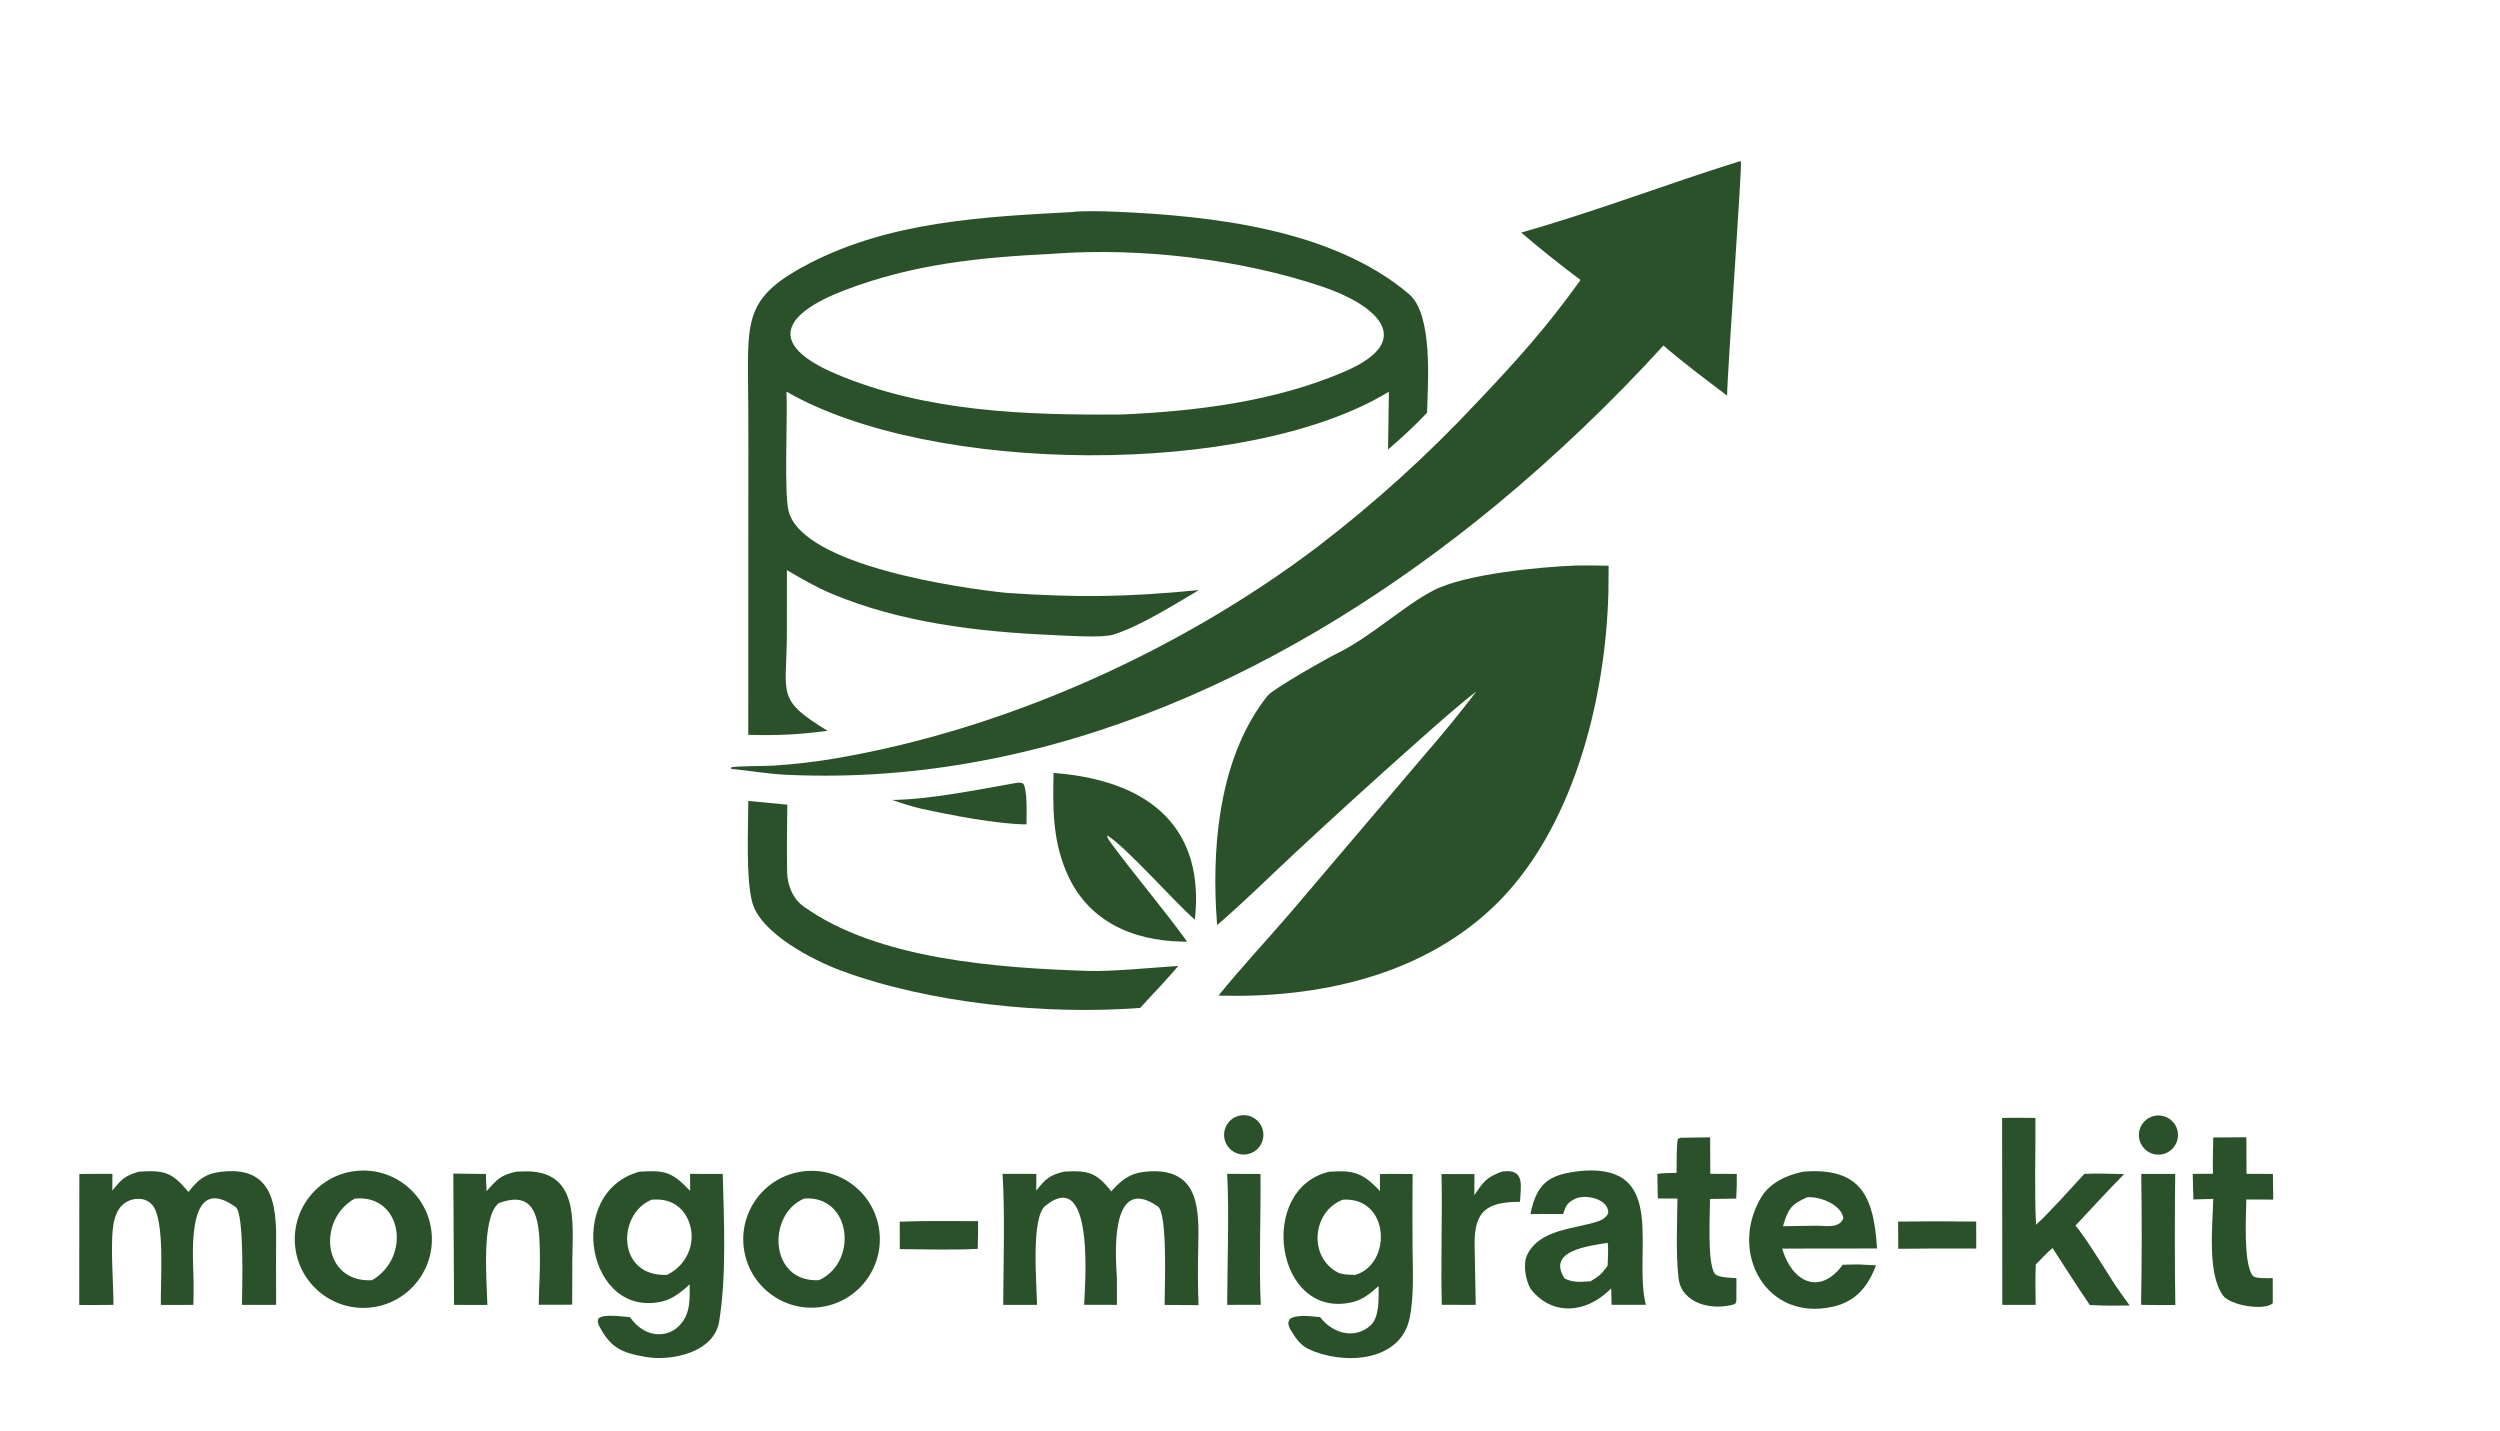
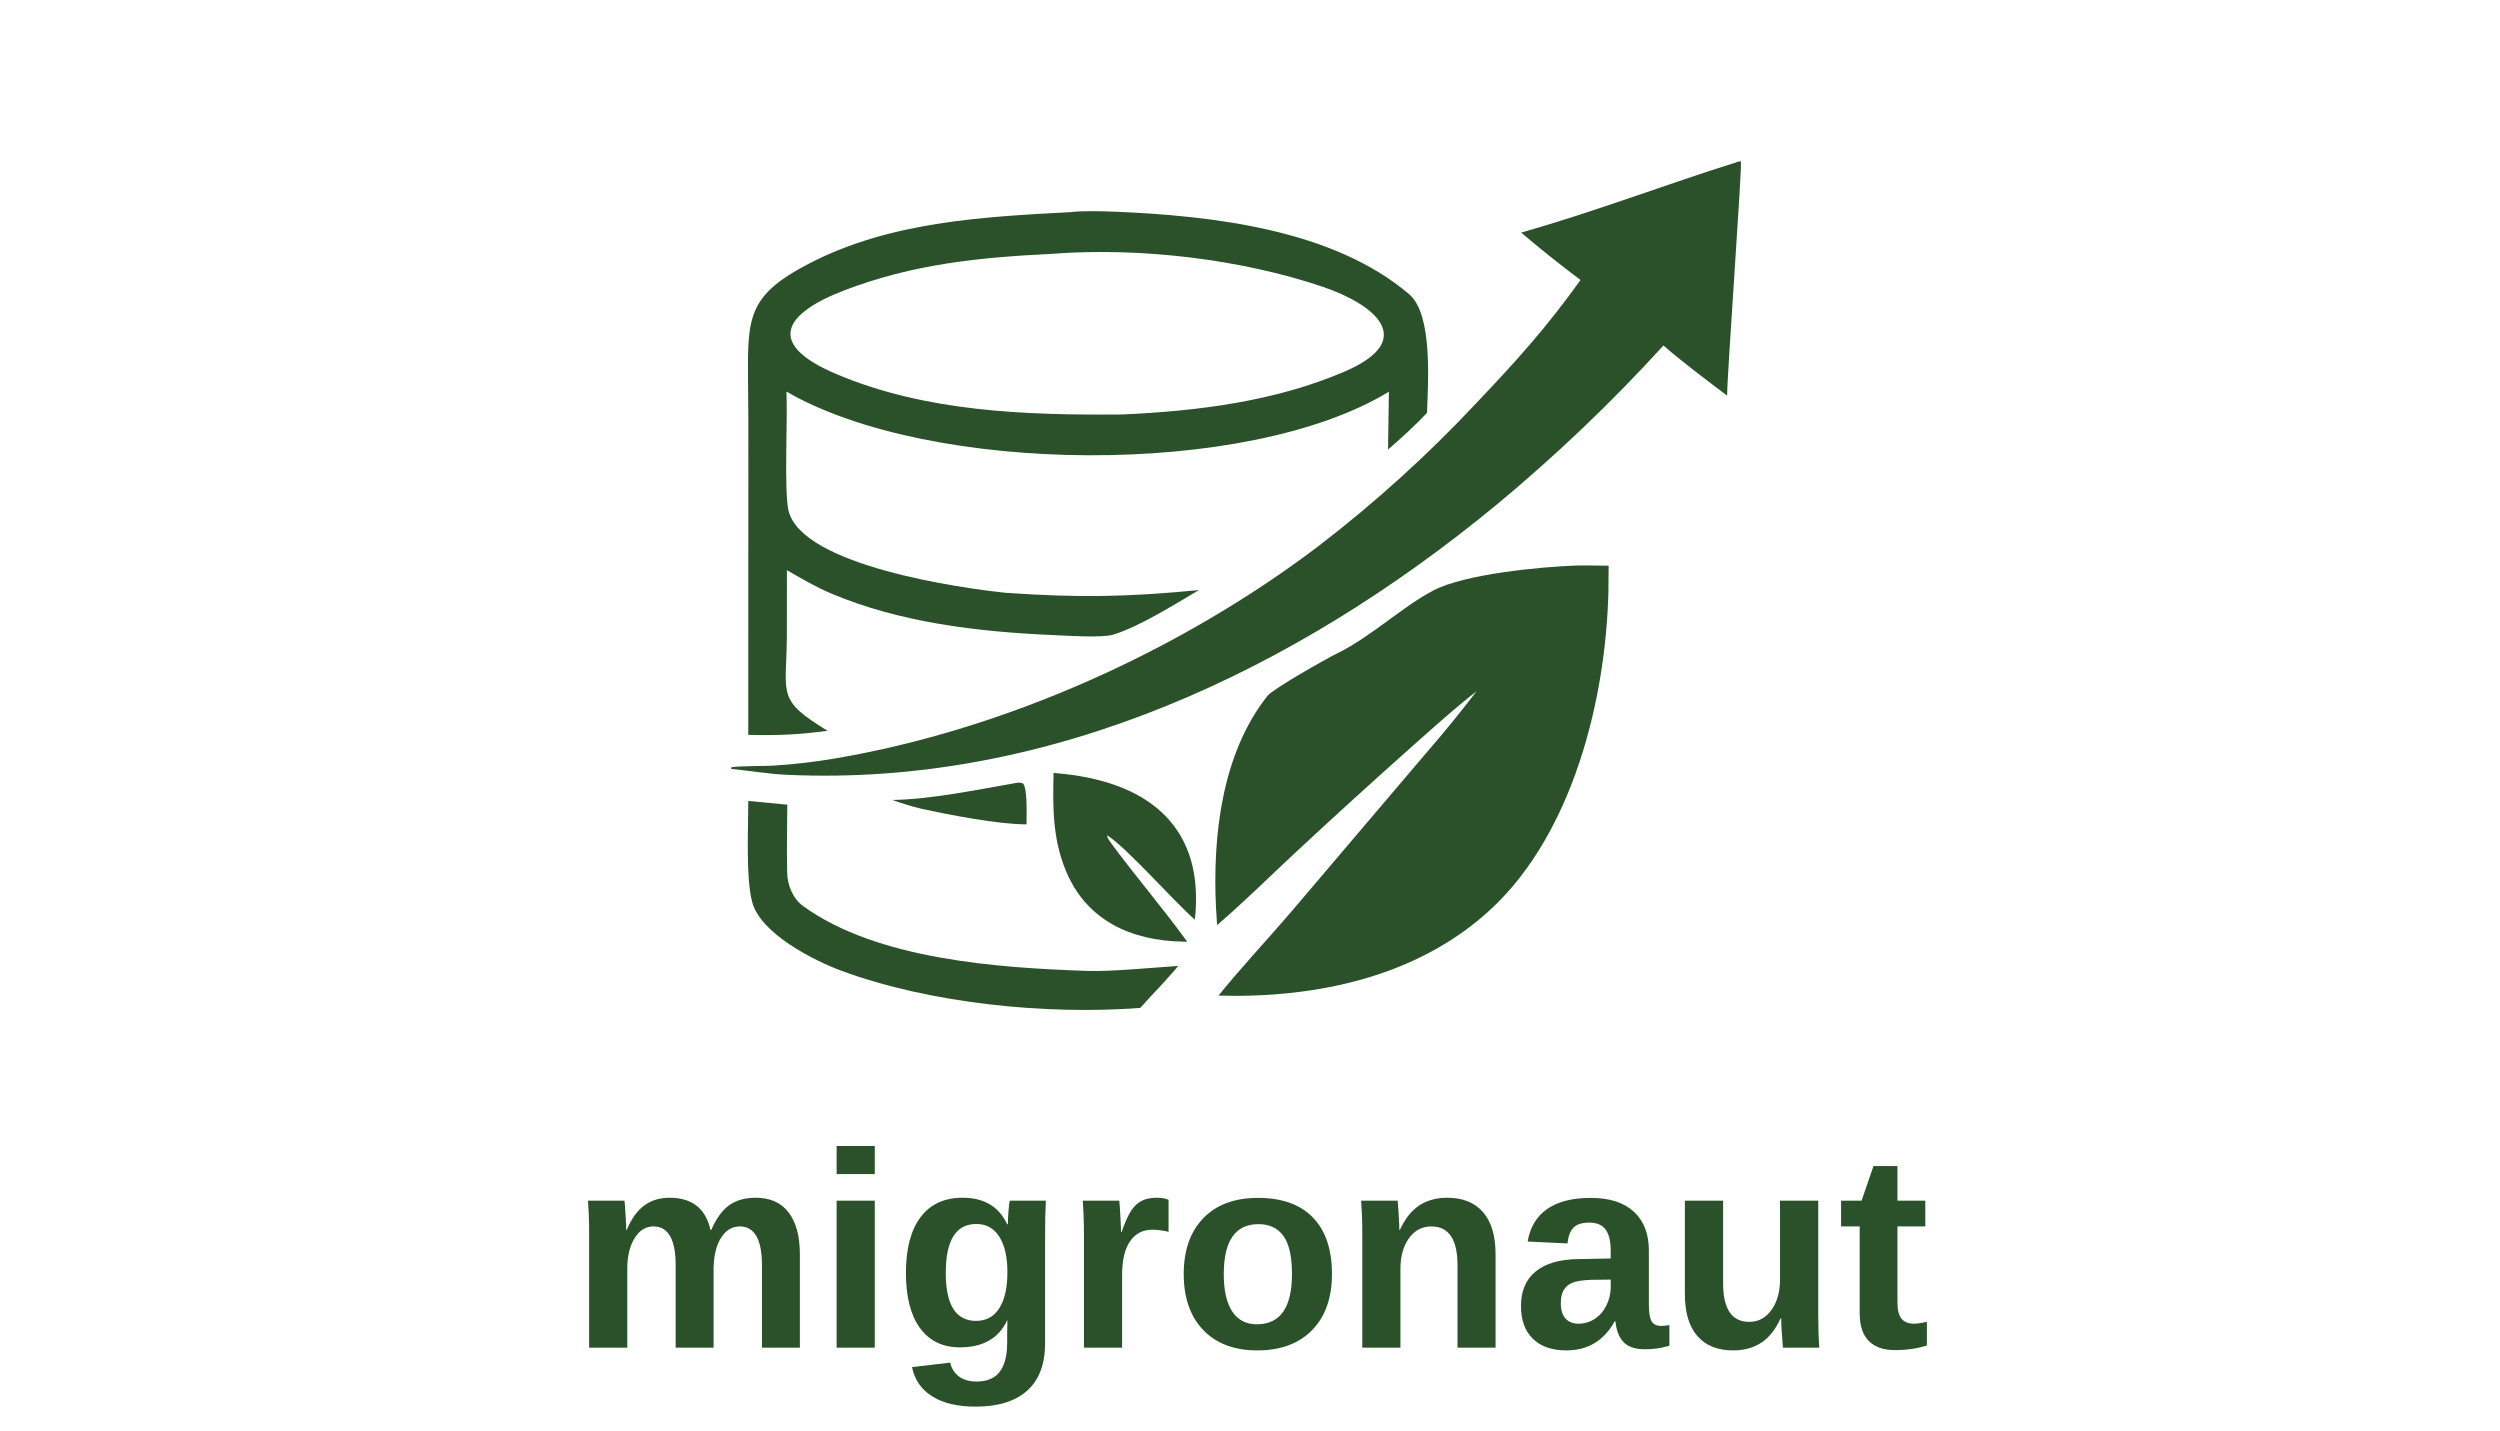
<svg xmlns="http://www.w3.org/2000/svg" width="512" height="293" viewBox="0 0 512 293">
  <path fill="#2B512B" transform="scale(0.380952 0.38151)" d="M575.963 113.852C581.23 113.104 592.983 113.369 599.291 113.634C651.629 115.834 716.394 123.034 757.522 157.897C770.401 168.815 767.684 205.452 767.172 221.598C761.095 228.123 752.925 235.549 746.209 241.324L746.671 210.278C670.218 256.784 499.793 254.782 422.809 210.211C423.497 224.196 421.427 264.293 423.941 274.283C431.403 303.933 517.572 315.819 540.587 318.218C579.652 320.921 605.455 320.545 644.543 316.764C631.554 324.414 612.723 336.251 598.596 340.663C592.425 342.59 572.563 341.191 565.07 340.862C525.398 339.122 483.873 334.166 447.006 318.668C438.704 315.178 430.828 310.569 423.041 306.078L423.01 342.146C422.719 373.172 417.359 375.565 444.909 392.301C428.815 394.448 418.241 394.84 402.265 394.48L402.317 241.607C402.354 229.016 402.294 216.425 402.137 203.835C401.811 169.74 402.327 158.212 435.65 141.13C478.822 118.999 528.466 116.348 575.963 113.852ZM602.926 222.504C643.288 220.763 685.791 215.495 723.138 199.339C762.562 182.283 738.783 163.307 711.105 153.953C667.165 139.102 613.143 132.764 566.742 136.177C566.466 136.198 566.19 136.222 565.914 136.25C526.739 138.146 490.994 141.671 453.931 155.854C421.111 168.414 411.551 184.739 449.69 200.837C497.799 221.143 551.5 222.906 602.926 222.504Z" />
  <path fill="#2B512B" transform="scale(0.380952 0.38151)" d="M847.352 303.581C852.903 303.453 859.192 303.643 864.801 303.683C864.811 308.397 864.77 313.111 864.679 317.825C863.216 376.07 845.364 447.022 802.034 487.567C762.628 524.439 707.38 535.953 655.069 534.456C666.166 520.636 681.487 504.177 693.346 490.413L766.436 404.56C775.878 393.728 784.97 382.595 793.699 371.179C782.505 379.757 770.484 390.671 759.841 400.07C738.138 419.328 716.662 438.839 695.417 458.6C681.605 471.463 668.655 484.307 654.316 496.603C654.087 493.613 653.895 490.62 653.74 487.625C651.821 449.238 656.698 404.695 681.379 373.555C684.354 369.802 713.116 353.529 719.089 350.62C736.848 341.968 754.561 325.236 770.588 316.96C787.709 308.12 827.497 304.329 847.352 303.581Z" />
  <path fill="#2B512B" transform="scale(0.380952 0.38151)" d="M934.928 86.662L935.883 86.587C936.759 87.859 928.595 199.493 928.497 212.378C917.539 204.087 904.499 194.401 894.27 185.472C866.301 216.107 836.224 244.748 804.26 271.186C696.578 359.777 564.51 422.517 422.836 415.919C412.708 415.447 403.305 413.744 393.314 412.771L393.008 412.543L393.083 411.912C396.671 411.105 411.177 411.306 415.834 411C427.293 410.248 437.643 409.069 448.992 407.143C540.501 391.621 634.172 349.479 708.077 293.709C738.733 270.306 767.399 244.404 793.781 216.268C815.48 193.447 831.442 175.771 849.701 150.289C840.297 143.371 826.557 132.401 817.787 124.849C857.922 113.479 895.444 99.012 934.928 86.662Z" />
  <path fill="#2B512B" transform="scale(0.380952 0.38151)" d="M402.278 429.956L423.253 431.963C423.139 444.02 422.906 456.397 423.184 468.415C423.336 475.01 426.067 482.273 431.794 486.419C471.534 515.189 536.992 519.612 584.739 521.199C597.589 521.626 621.122 519.316 633.446 518.527C630.645 521.91 627.218 525.579 624.253 528.885C620.458 532.897 616.708 536.953 613.007 541.053C562.613 544.929 500.045 538.687 452.478 521.165C437.303 515.575 408.868 501.121 404.384 484.265C400.858 471.01 402.3 444.648 402.278 429.956Z" />
-   <path fill="#2B512B" transform="scale(0.380952 0.38151)" d="M343.661 628.991C357.92 628.069 361.321 629.2 371.011 639.291L370.988 630.153L388.548 630.202C389.212 655.45 390.626 684.617 386.65 709.288C383.945 726.069 361.1 730.818 347.184 728.437C333.723 726.133 328.082 723.339 321.876 711.355C321.261 709.042 321.126 709.796 321.754 707.753C324.838 705.17 334.124 706.775 338.702 707.073C342.335 712.392 347.874 716.319 354.556 716.249C358.604 716.188 362.457 714.502 365.247 711.569C371.292 705.323 370.835 697.345 370.751 689.429C367.143 692.985 361.548 697.271 356.609 698.499C315.796 708.649 303.231 640.167 343.661 628.991ZM358.619 684.37C370.248 678.713 375.283 665.028 369.309 653.489C367.194 649.308 363.479 646.16 359.008 644.761C355.929 643.81 353.569 643.883 350.38 643.985C331.519 651.691 331.586 685.599 358.619 684.37Z" />
-   <path fill="#2B512B" transform="scale(0.380952 0.38151)" d="M714.635 628.989C728.123 628.13 732.413 629.545 741.887 639.335L741.839 630.274C747.515 630.106 753.71 630.225 759.428 630.223C759.298 643.247 759.284 656.272 759.386 669.297C759.461 681.621 760.311 695.777 757.784 707.719C752.703 731.72 721.335 732.698 703.393 724.146C698.814 721.963 696.023 717.584 693.546 713.392C692.528 710.927 692.164 710.307 693.383 708.071C697.223 705.388 704.712 706.691 709.69 707.027C715.898 715.381 727.753 719.341 736.57 711.719C741.811 707.188 741.099 696.872 741.155 690.352C736.981 694.106 732.682 697.706 727.068 699.024C685.552 708.774 675.461 638.067 714.635 628.989ZM728.696 684.362C748.556 678.327 747.12 642.455 721.934 643.999C705.403 650.307 703.294 674.651 719.114 683.026C721.598 684.341 725.831 684.308 728.696 684.362Z" />
  <path fill="#2B512B" transform="scale(0.380952 0.38151)" d="M566.395 414.897C568.323 415.068 570.249 415.26 572.173 415.473C618.595 420.601 647.776 444.828 642.352 493.681C631.054 483.868 605.942 455.222 595.257 448.436C595.05 449.619 596.345 451.084 597.152 452.388C610.32 470.238 625.058 487.342 638.222 505.49C637.414 505.499 636.606 505.496 635.798 505.481C607.942 504.956 583.909 494.018 572.924 467.216C565.796 449.823 565.995 433.25 566.395 414.897Z" />
-   <path fill="#2B512B" transform="scale(0.380952 0.38151)" d="M101.315 639.854C107.424 631.909 112.009 629.331 121.939 628.75C151.171 627.04 148.437 655.505 148.386 675.368C148.354 683.735 148.374 692.103 148.446 700.469L130.067 700.474C130.15 692.946 131.488 651.403 126.685 647.958C100.734 629.345 103.565 671.071 104.014 685.128C104.192 689.987 104.031 695.54 103.991 700.457C98.24 700.57 92.246 700.485 86.474 700.486C86.169 688.611 88.913 654.763 81.837 646.795C80.021 644.751 77.675 643.693 74.956 643.555C71.576 643.383 68.075 644.621 65.656 646.991C63.227 649.369 61.914 652.689 61.23 655.965C59.069 666.332 61.001 688.547 61.008 700.471C54.945 700.589 48.671 700.515 42.589 700.524L42.659 630.221C48.442 630.08 54.62 630.176 60.438 630.163L60.372 639.124C65.365 632.959 67.119 631.159 74.677 628.964C88.597 628.088 92.386 629.25 101.315 639.854Z" />
-   <path fill="#2B512B" transform="scale(0.380952 0.38151)" d="M597.43 639.535C597.685 639.246 597.942 638.959 598.201 638.675C604.382 631.889 609.243 629.213 618.254 628.787C645.274 627.508 644.622 650.083 644.164 670.028C643.936 679.932 643.946 690.93 644.327 700.625L626.082 700.509C626.189 689.746 627.691 651.28 622.471 647.647C595.084 628.58 600.197 679.805 600.448 685.838L600.451 700.457L582.824 700.435C582.898 695.111 589.491 625.022 561.963 647.327C554.262 653.566 557.254 688.008 557.516 700.474L539.319 700.477C539.444 678.935 540.297 651.371 538.974 630.131L557.146 630.169L557.102 639.111C562.18 632.782 564.243 630.819 572.076 628.938C585.18 628.204 589.411 629.419 597.43 639.535Z" />
-   <path fill="#2B512B" transform="scale(0.380952 0.38151)" d="M192.442 628.479C212.806 626.877 230.589 642.147 232.09 662.524C233.591 682.901 218.237 700.612 197.857 702.012C177.62 703.403 160.064 688.176 158.574 667.941C157.083 647.706 172.219 630.07 192.442 628.479ZM200.023 687.236C221.362 674.799 216.11 640.868 190.69 643.441C170.39 654.775 173.378 688.719 200.023 687.236Z" />
-   <path fill="#2B512B" transform="scale(0.380952 0.38151)" d="M429.707 629.126C449.612 625.5 468.698 638.665 472.385 658.563C476.071 678.462 462.969 697.593 443.087 701.343C423.117 705.109 403.888 691.933 400.185 671.947C396.482 651.961 409.714 632.767 429.707 629.126ZM440.283 687.218C461.811 677.293 457.397 641.432 432.347 643.402C412.223 651.75 413.402 688.629 440.283 687.218Z" />
-   <path fill="#2B512B" transform="scale(0.380952 0.38151)" d="M969.484 628.972C969.97 628.929 970.457 628.893 970.944 628.862C1001.36 626.95 1007.43 643.711 1009.08 670.199L958.102 670.262C963.237 688.112 978.243 695.843 990.66 678.945C993.314 678.801 996.454 678.824 999.153 678.772L1008.52 679.243C1004.36 690.414 997.878 698.549 985.668 701.381C949.518 709.767 929.26 672.479 946.682 642.944C951.41 634.93 960.564 630.742 969.484 628.972ZM958.546 658.249L976.992 657.964C981.977 658.088 989.01 659.446 991.004 653.885C989.934 646.703 978.391 642.157 971.556 642.707C962.886 646.453 961.148 649.176 958.546 658.249Z" />
-   <path fill="#2B512B" transform="scale(0.380952 0.38151)" d="M850.984 628.466C896.973 625.179 877.762 672.538 884.811 700.419L866.357 700.451L866.198 691.635C864.949 692.855 863.641 694.013 862.278 695.105C849.516 705.396 833.156 705.247 822.781 691.833C820.151 686.99 818.547 678.523 821.137 673.372C827.961 659.803 846.256 659.848 858.912 655.689C861.368 654.881 863.514 653.604 864.595 651.211C864.932 643.468 851.958 640.698 846.386 643.721C842.072 646.061 841.939 647.32 840.313 651.692L822.751 651.717C826.312 634.205 833.522 630.182 850.984 628.466ZM841.176 686.38C846.215 688.684 849.686 688.101 855.144 687.784C859.57 685.123 861.293 683.709 864.245 679.459C864.351 676.629 864.823 669.56 864.262 667.143C854.404 668.896 831.25 671.14 841.176 686.38Z" />
-   <path fill="#2B512B" transform="scale(0.380952 0.38151)" d="M1076.33 600.15C1082.25 599.951 1088.3 600.071 1094.23 600.124C1094.41 619 1093.62 638.663 1094.58 657.477C1102.98 649.714 1112.55 638.736 1120.57 630.144C1126.96 629.787 1135.41 630.161 1141.94 630.269C1133.27 638.991 1124.28 648.91 1115.78 657.914C1120.8 663.664 1131.07 680.403 1135.67 687.589C1138.49 691.986 1141.86 696.534 1144.92 700.813C1137.67 700.879 1130.7 701.013 1123.45 700.526C1116.7 690.614 1109.99 679.996 1103.42 669.92C1100.32 672.674 1097.33 675.841 1094.42 678.814C1094.2 686.026 1094.19 693.244 1094.39 700.457L1076.44 700.467L1076.33 600.15Z" />
-   <path fill="#2B512B" transform="scale(0.380952 0.38151)" d="M277.492 628.968C278.879 628.902 280.266 628.85 281.653 628.813C311.31 628.053 307.916 655.414 307.677 676.404L307.608 700.371L289.635 700.42C289.71 691.685 290.398 682.86 290.255 674.148C289.995 658.301 289.926 637.552 268.031 645.925C258.601 653.863 261.738 687.681 262.011 700.518L244.088 700.48L243.712 629.991L261.21 630.207C261.237 633.183 261.461 636.393 261.612 639.384C267.285 633.116 269.067 630.839 277.492 628.968Z" />
-   <path fill="#2B512B" transform="scale(0.380952 0.38151)" d="M1189.84 610.626L1207.67 610.487C1207.65 617.035 1207.67 623.583 1207.73 630.13L1221.93 630.188L1222.09 643.958L1207.64 643.902C1207.51 652.156 1205.95 678.273 1211.04 684.772C1212.41 686.527 1219.16 686.135 1221.82 686.105L1221.85 699.55C1217.59 703.801 1198.89 700.826 1195.04 695.417C1186.55 683.467 1189.53 658.145 1189.83 643.577L1179.17 643.889L1178.8 630.147L1189.68 630.087C1189.47 623.985 1189.75 616.808 1189.84 610.626Z" />
-   <path fill="#2B512B" transform="scale(0.380952 0.38151)" d="M903.476 610.77L919.347 610.513L919.465 630.119L933.713 630.185C933.777 634.843 933.634 638.78 933.397 643.43L919.309 643.627C919.328 651.269 917.732 677.576 921.775 683.614C923.279 685.86 930.453 685.935 933.5 686.097L933.478 698.266C933.265 699.342 933.301 699.04 932.7 700.029C920.754 703.833 903.963 699.939 902.386 686.149C900.87 672.891 901.664 656.81 901.797 643.405L891.244 643.357L890.996 630.149C893.99 629.688 898.213 629.692 901.328 629.601C901.387 625.774 901.21 614.361 902.034 611.329L903.476 610.77Z" />
-   <path fill="#2B512B" transform="scale(0.380952 0.38151)" d="M807.496 628.903C808.148 628.837 808.801 628.782 809.454 628.737C819.925 628.036 817.461 637.619 817.153 645.148C799.727 645.233 792.422 649.609 792.75 668.489C792.934 679.047 793.179 689.894 793.366 700.464L775.091 700.442C774.513 677.404 775.461 653.53 774.964 630.266L792.635 630.236L792.618 641.586C797.563 634.25 799.019 632.043 807.496 628.903Z" />
-   <path fill="#2B512B" transform="scale(0.380952 0.38151)" d="M1151.14 630.177L1169.4 630.202C1169.1 653.645 1169.12 677.09 1169.46 700.532C1163.2 700.679 1157.3 700.581 1151.04 700.446C1151.46 677.025 1151.5 653.598 1151.14 630.177Z" />
-   <path fill="#2B512B" transform="scale(0.380952 0.38151)" d="M659.714 630.156L677.652 630.185C677.871 652.722 676.785 678.495 677.787 700.417L659.733 700.465C659.768 680.355 660.879 649.552 659.714 630.156Z" />
  <path fill="#2B512B" transform="scale(0.380952 0.38151)" d="M546.103 420.329C548.049 420.094 548.206 420.006 550.026 420.582C552.485 423.885 551.843 437.598 551.858 442.54C536.102 442.47 510.279 437.422 494.984 434.059C489.224 432.646 485.276 431.387 479.662 429.426C500.094 429.158 525.74 423.865 546.103 420.329Z" />
-   <path fill="#2B512B" transform="scale(0.380952 0.38151)" d="M483.708 655.815C497.001 655.25 512.347 655.565 525.793 655.528C525.91 660.223 525.703 665.646 525.627 670.397C513.157 671.122 496.466 670.612 483.724 670.551L483.708 655.815Z" />
-   <path fill="#2B512B" transform="scale(0.380952 0.38151)" d="M1020.42 655.754C1034.41 655.569 1048.41 655.57 1062.4 655.756L1062.43 670.25C1048.45 670.176 1034.48 670.213 1020.51 670.362L1020.42 655.754Z" />
-   <path fill="#2B512B" transform="scale(0.380952 0.38151)" d="M665.286 599.189C670.833 597.331 676.833 600.337 678.668 605.893C680.503 611.449 677.474 617.439 671.912 619.252C666.381 621.055 660.435 618.046 658.61 612.521C656.786 606.997 659.77 601.036 665.286 599.189Z" />
-   <path fill="#2B512B" transform="scale(0.380952 0.38151)" d="M1158.82 598.917C1164.57 598.054 1169.93 602.025 1170.78 607.779C1171.63 613.532 1167.65 618.883 1161.89 619.719C1156.16 620.552 1150.83 616.585 1149.98 610.85C1149.14 605.116 1153.09 599.778 1158.82 598.917Z" />
+   <text x="256" y="276" text-anchor="middle" font-family="Arial, Helvetica, sans-serif" font-weight="bold" font-size="57" fill="#2B512B" letter-spacing="0">migronaut</text>
</svg>
